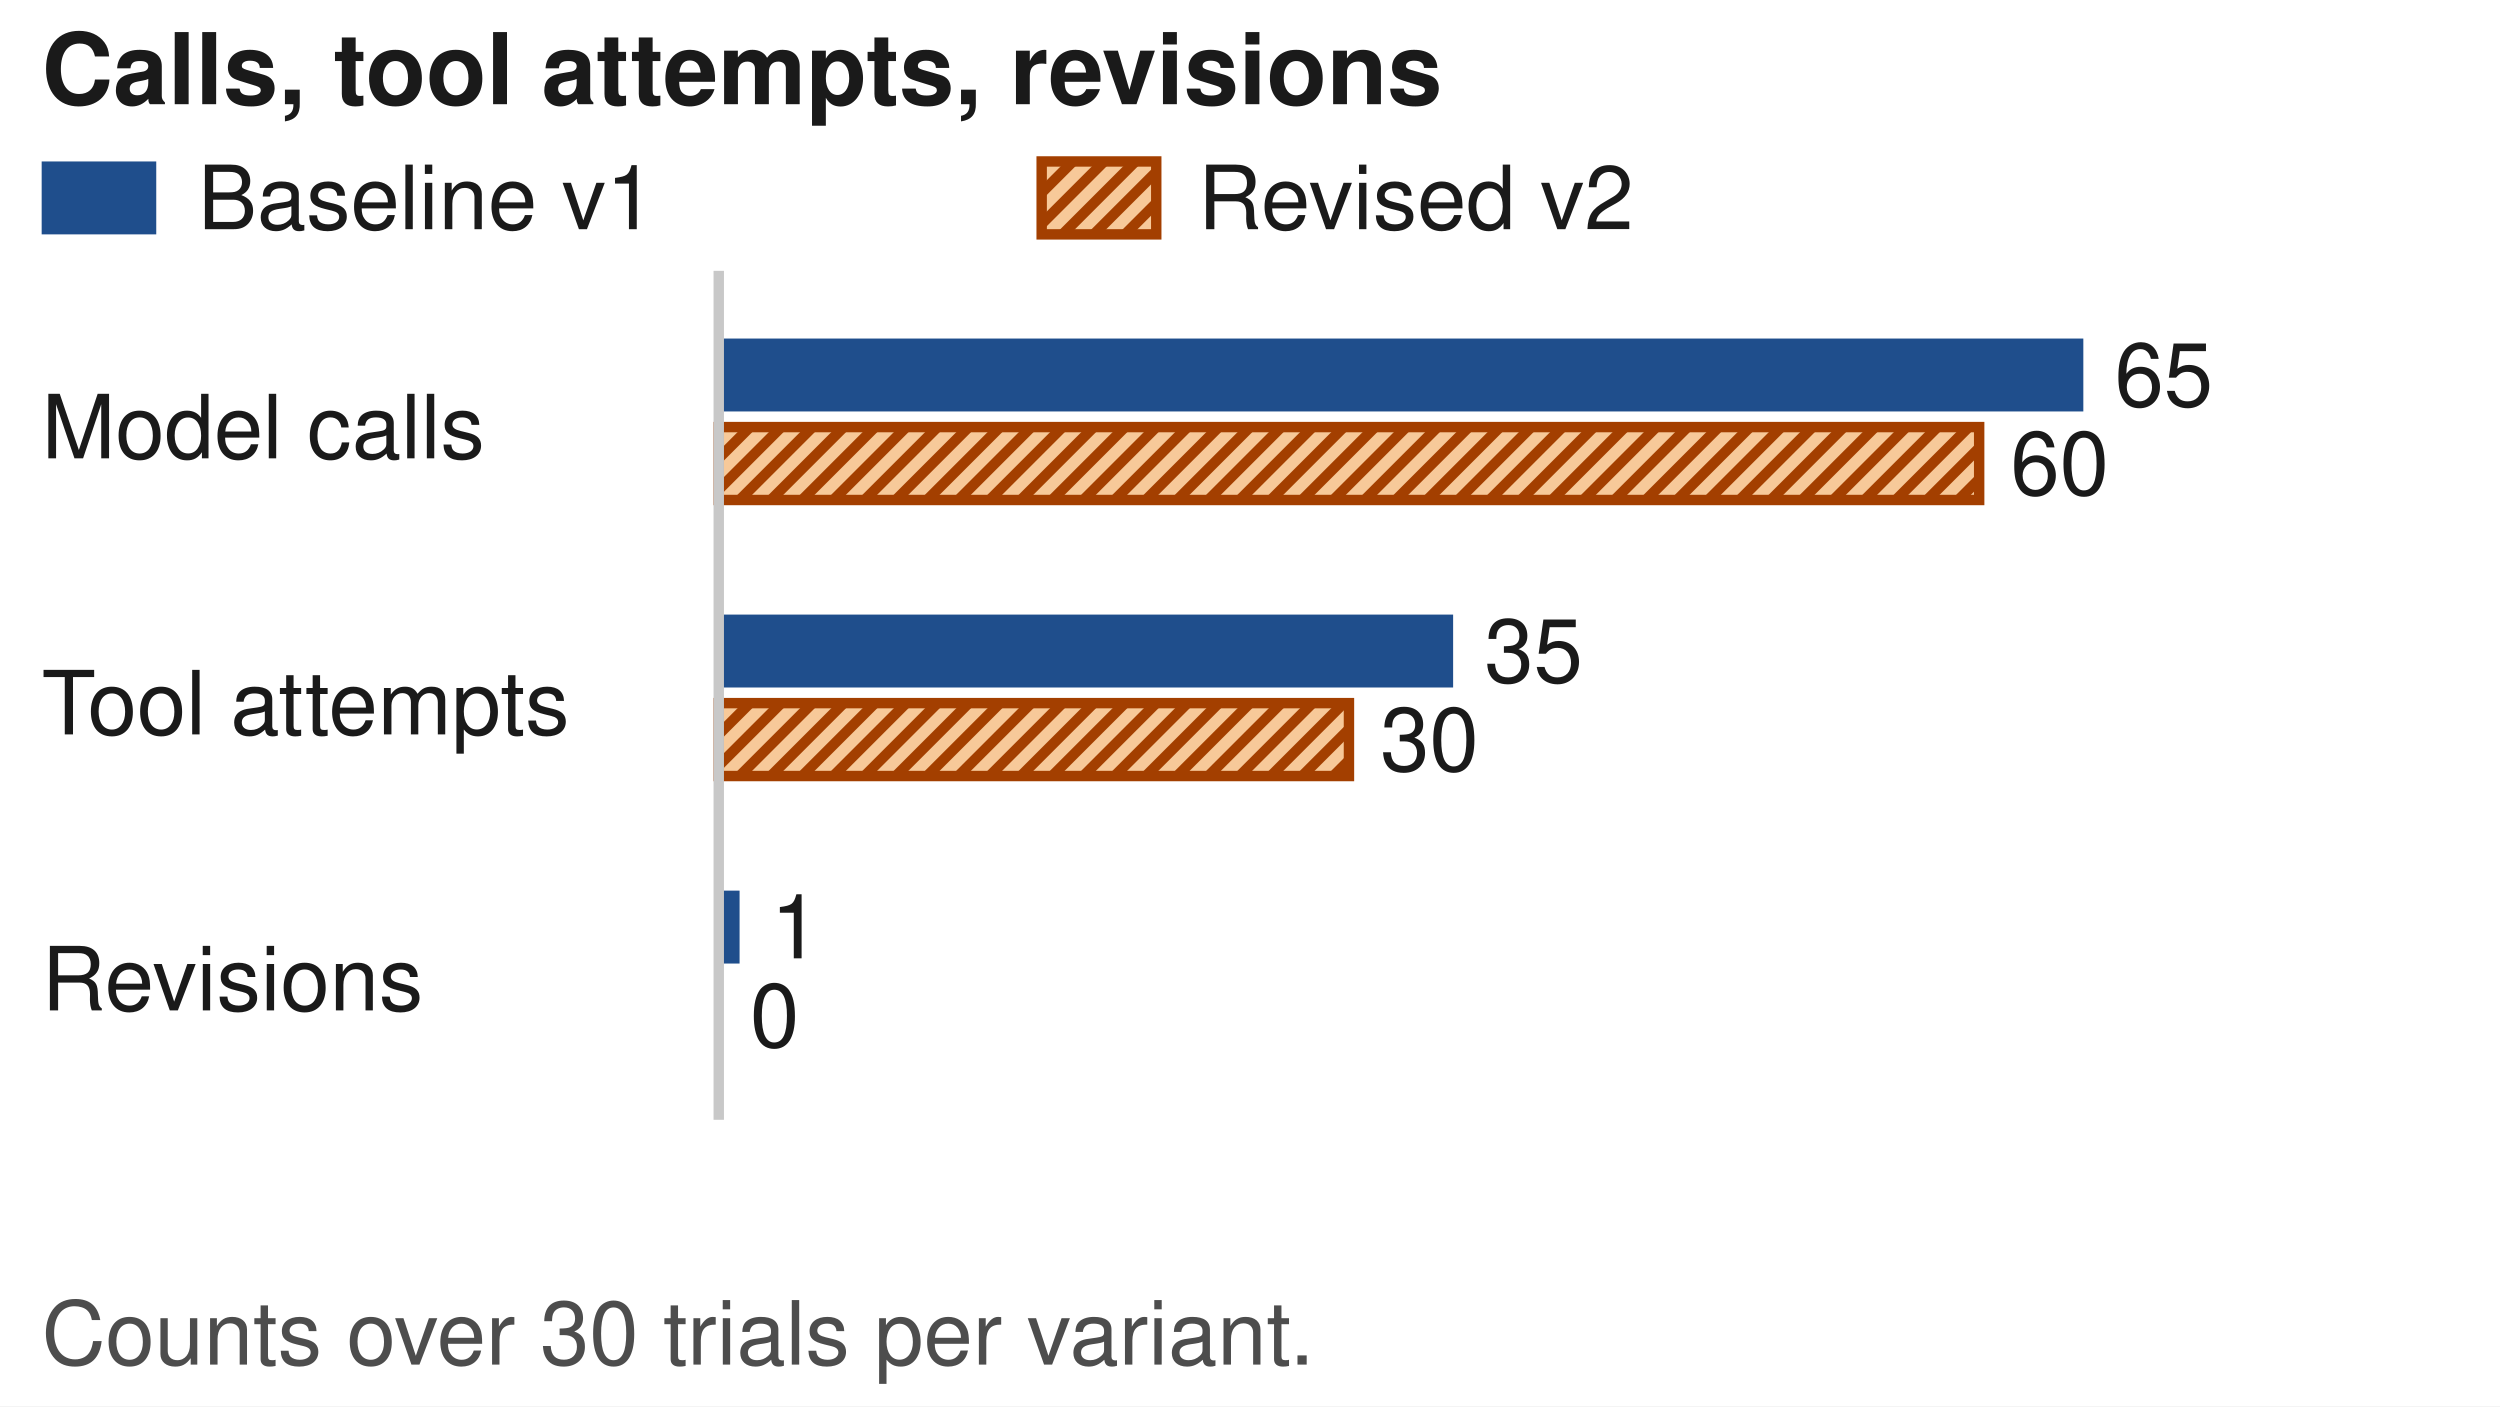
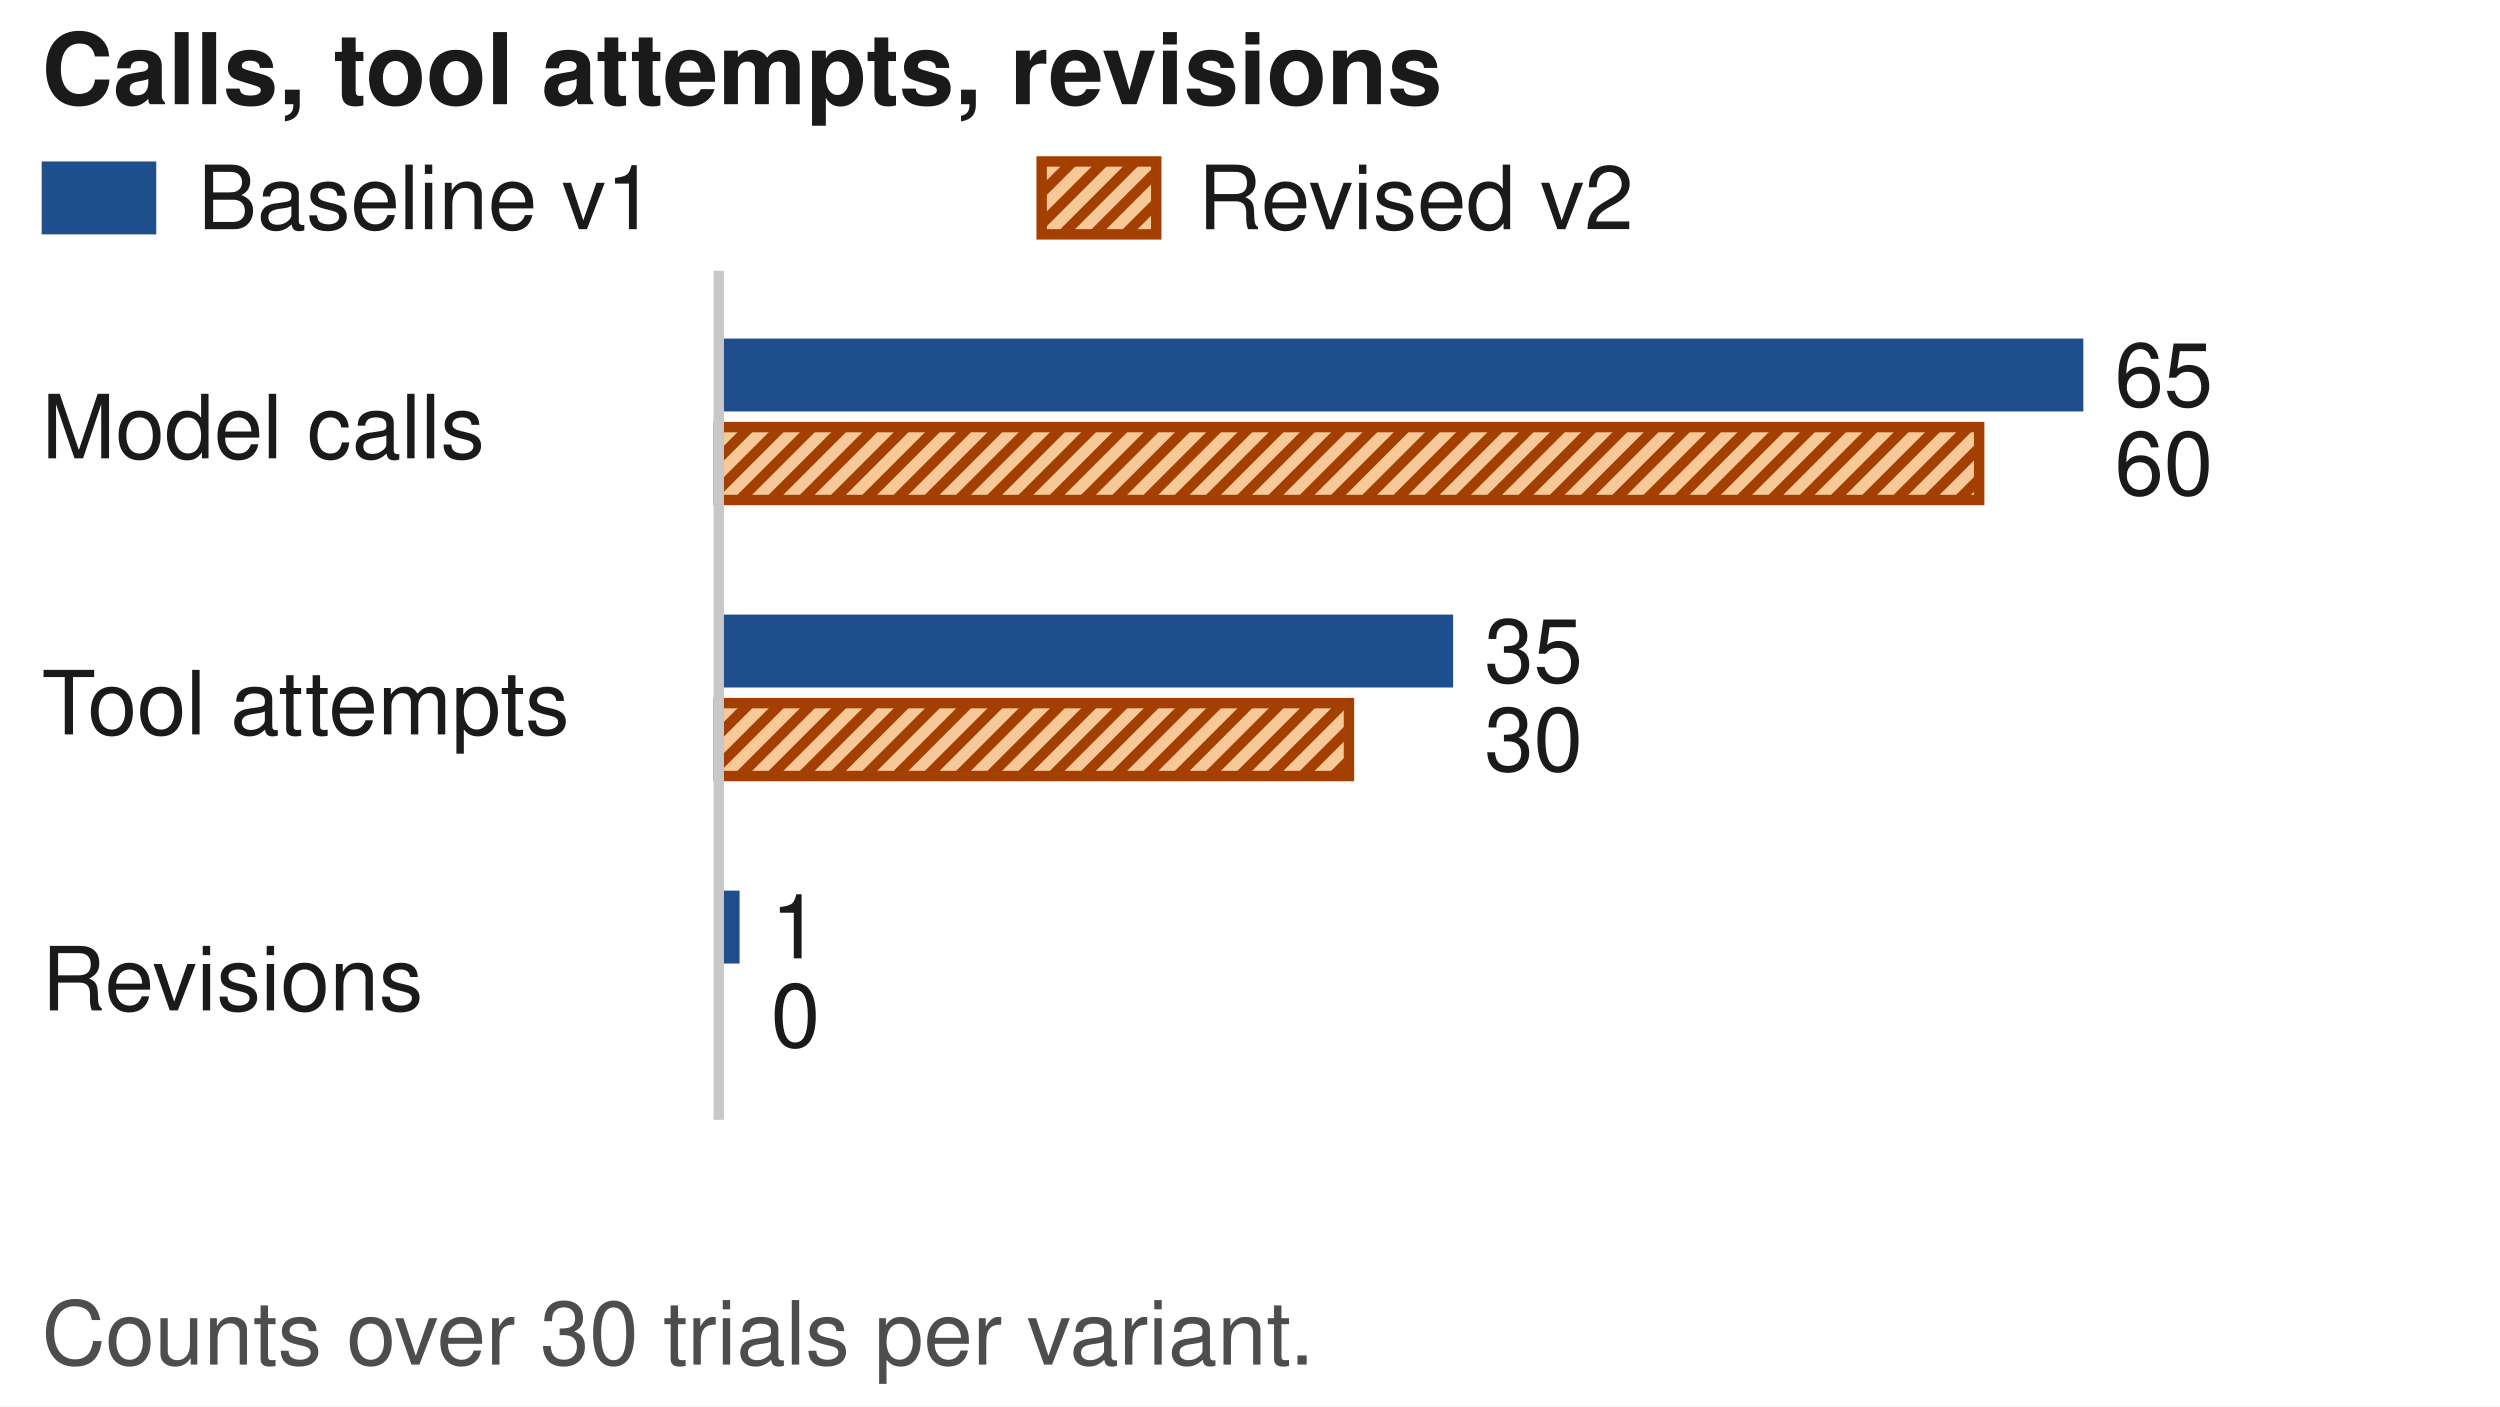
<svg xmlns="http://www.w3.org/2000/svg" viewBox="0 0 480 270" width="480" height="270" role="img" aria-labelledby="efficiency-calls-compact-title efficiency-calls-compact-desc">
  <style>text{font-family:system-ui,-apple-system,"Segoe UI",Helvetica,Arial,sans-serif}</style>
  <rect x="0" y="0" width="480" height="270" fill="#ffffff" />
  <text x="8" y="20" font-size="19" font-weight="bold" fill="#1a1a1a">Calls, tool attempts, revisions</text>
  <rect x="8" y="31" width="22" height="14" fill="#1f4e8c" stroke="none" stroke-width="2" />
  <text x="38" y="44" font-size="17" fill="#1a1a1a">Baseline v1</text>
  <rect x="200" y="31" width="22" height="14" fill="#f7c999" stroke="#a33f00" stroke-width="2" />
  <path d="M200 37L206 31M200 43L212 31M204 45L218 31M210 45L222 33M216 45L222 39" fill="none" stroke="#a33f00" stroke-width="2" />
  <text x="230" y="44" font-size="17" fill="#1a1a1a">Revised v2</text>
  <text x="8" y="88" font-size="17" fill="#1a1a1a">Model calls</text>
  <rect x="138" y="65" width="262" height="14" fill="#1f4e8c" stroke="none" stroke-width="2" />
  <text x="406" y="78" font-size="17" fill="#1a1a1a">65</text>
  <rect x="138" y="82" width="242" height="14" fill="#f7c999" stroke="#a33f00" stroke-width="2" />
  <path d="M138 88L144 82M138 94L150 82M142 96L156 82M148 96L162 82M154 96L168 82M160 96L174 82M166 96L180 82M172 96L186 82M178 96L192 82M184 96L198 82M190 96L204 82M196 96L210 82M202 96L216 82M208 96L222 82M214 96L228 82M220 96L234 82M226 96L240 82M232 96L246 82M238 96L252 82M244 96L258 82M250 96L264 82M256 96L270 82M262 96L276 82M268 96L282 82M274 96L288 82M280 96L294 82M286 96L300 82M292 96L306 82M298 96L312 82M304 96L318 82M310 96L324 82M316 96L330 82M322 96L336 82M328 96L342 82M334 96L348 82M340 96L354 82M346 96L360 82M352 96L366 82M358 96L372 82M364 96L378 82M370 96L380 86M376 96L380 92" fill="none" stroke="#a33f00" stroke-width="2" />
-   <text x="386" y="95" font-size="17" fill="#1a1a1a">60</text>
+   <text x="406" y="95" font-size="17" fill="#1a1a1a">60</text>
  <text x="8" y="141" font-size="17" fill="#1a1a1a">Tool attempts</text>
  <rect x="138" y="118" width="141" height="14" fill="#1f4e8c" stroke="none" stroke-width="2" />
  <text x="285" y="131" font-size="17" fill="#1a1a1a">35</text>
  <rect x="138" y="135" width="121" height="14" fill="#f7c999" stroke="#a33f00" stroke-width="2" />
  <path d="M138 141L144 135M138 147L150 135M142 149L156 135M148 149L162 135M154 149L168 135M160 149L174 135M166 149L180 135M172 149L186 135M178 149L192 135M184 149L198 135M190 149L204 135M196 149L210 135M202 149L216 135M208 149L222 135M214 149L228 135M220 149L234 135M226 149L240 135M232 149L246 135M238 149L252 135M244 149L258 135M250 149L259 140M256 149L259 146" fill="none" stroke="#a33f00" stroke-width="2" />
-   <text x="265" y="148" font-size="17" fill="#1a1a1a">30</text>
+   <text x="285" y="148" font-size="17" fill="#1a1a1a">30</text>
  <text x="8" y="194" font-size="17" fill="#1a1a1a">Revisions</text>
  <rect x="138" y="171" width="4" height="14" fill="#1f4e8c" stroke="none" stroke-width="2" />
  <text x="148" y="184" font-size="17" fill="#1a1a1a">1</text>
  <rect x="138" y="188" width="0" height="14" fill="#f7c999" stroke="#a33f00" stroke-width="2" />
-   <text x="144" y="201" font-size="17" fill="#1a1a1a">0</text>
+   <text x="148" y="201" font-size="17" fill="#1a1a1a">0</text>
  <path d="M138 52V215" stroke="#c8c8c8" stroke-width="2" fill="none" />
  <text x="8" y="262" font-size="17" fill="#4d4d4d">Counts over 30 trials per variant.</text>
</svg>
